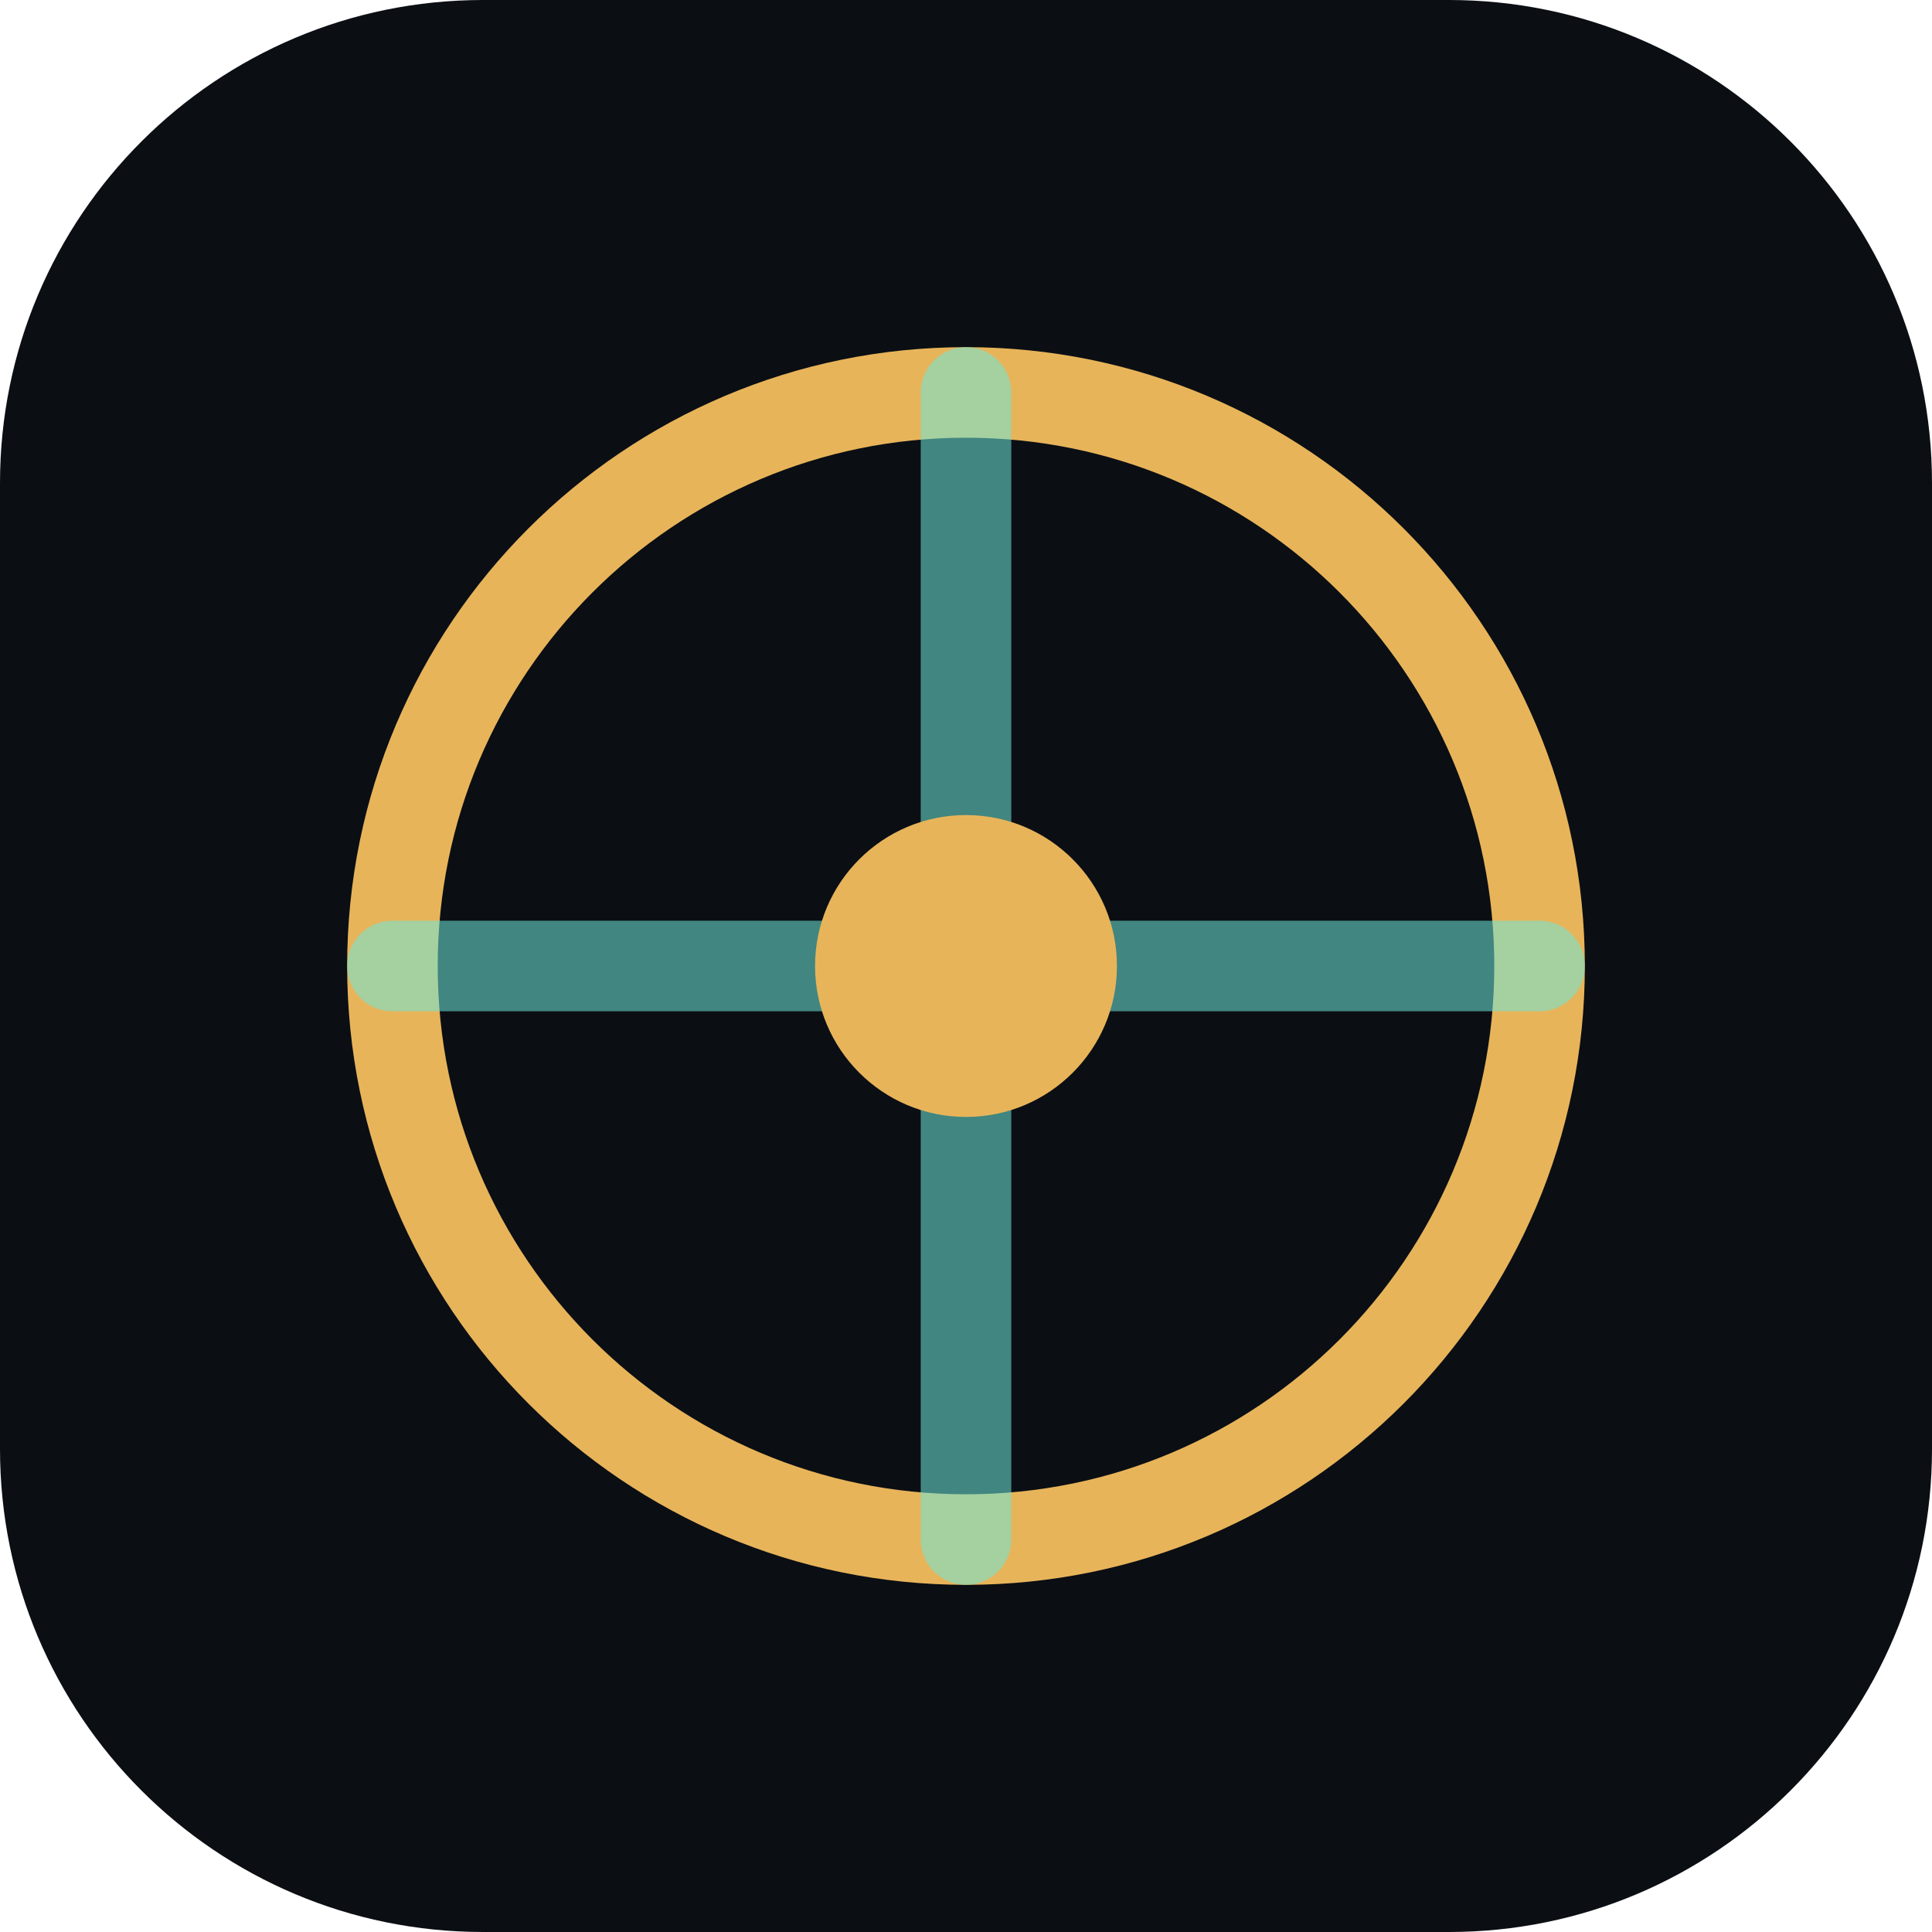
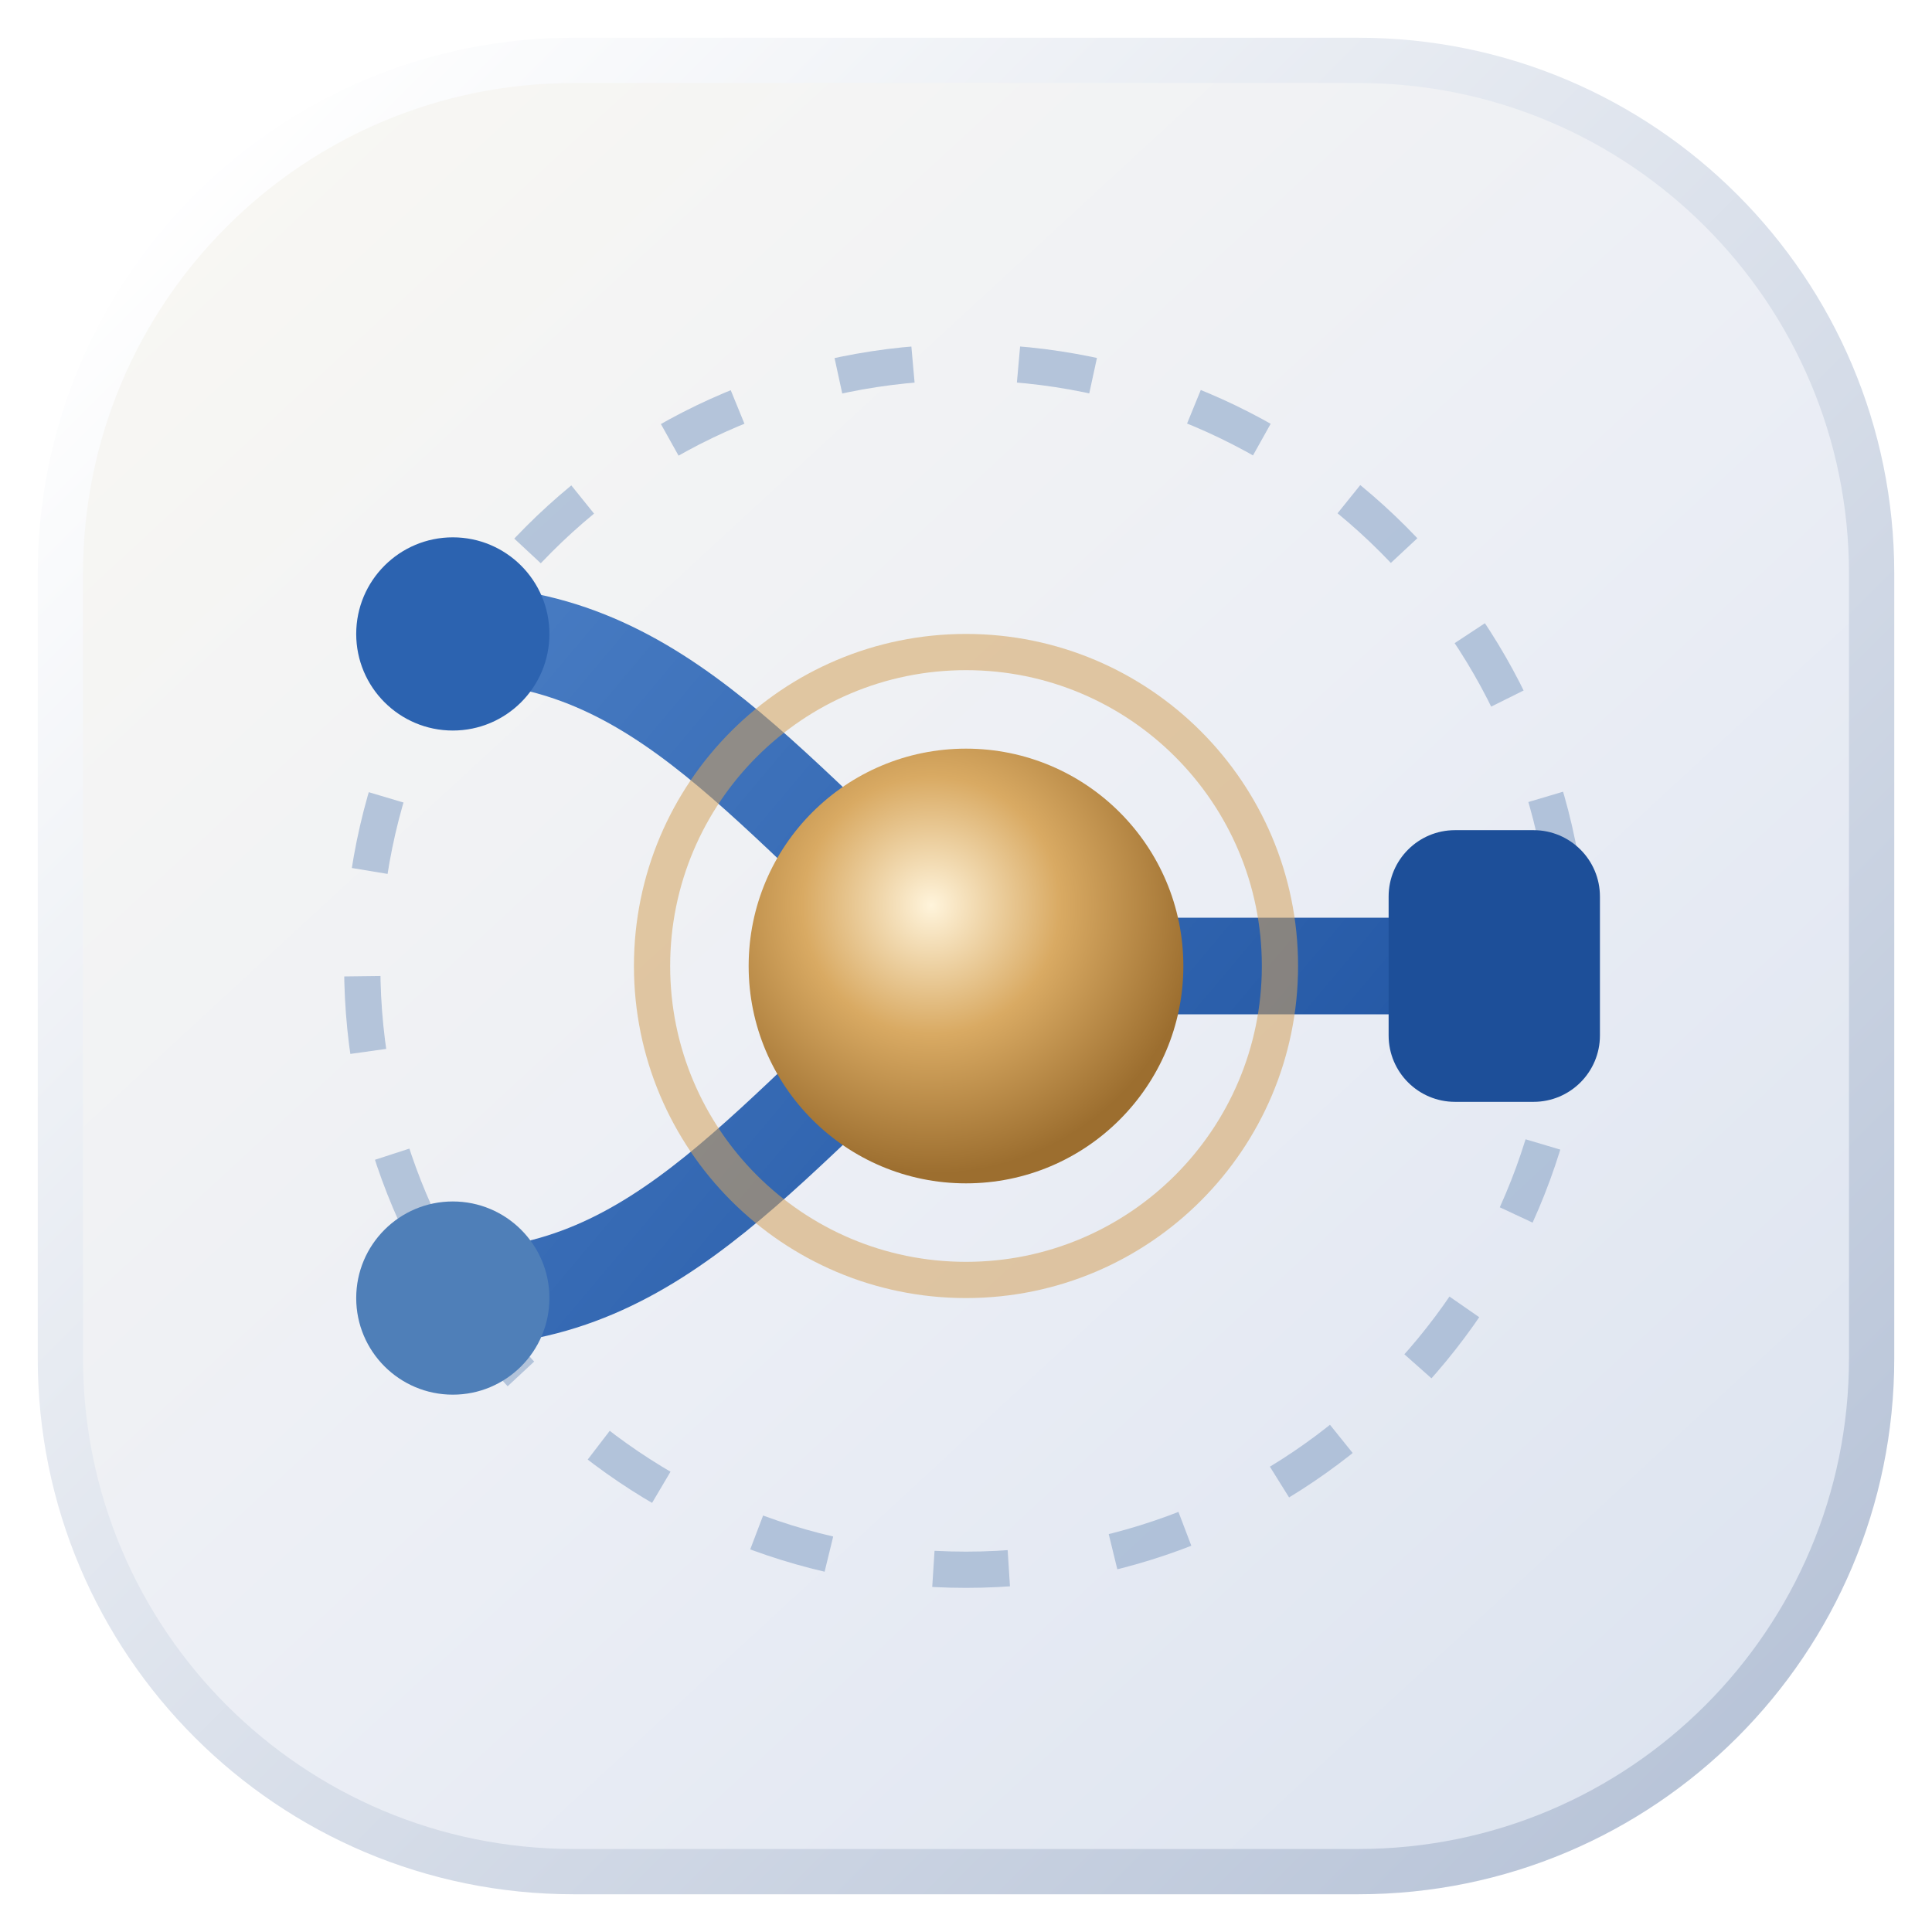
- <svg xmlns="http://www.w3.org/2000/svg" viewBox="0 0 64 64">
-   <rect width="64" height="64" rx="16" fill="#0b0f14" />
-   <circle cx="32" cy="32" r="19" fill="none" stroke="#e8b45a" stroke-width="3" />
-   <path d="M32 13v38M13 32h38" stroke="#6ee7d8" stroke-width="3" stroke-linecap="round" opacity=".55" />
-   <circle cx="32" cy="32" r="5" fill="#e8b45a" />
+ <svg xmlns="http://www.w3.org/2000/svg" viewBox="0 0 64 64" role="img" aria-label="鸿枢 Hongshu">
+   <defs>
+     <linearGradient id="bg" x1="8" y1="6" x2="56" y2="58" gradientUnits="userSpaceOnUse">
+       <stop offset="0" stop-color="#f8f7f3" />
+       <stop offset="0.55" stop-color="#ebeef5" />
+       <stop offset="1" stop-color="#dde4f0" />
+     </linearGradient>
+     <linearGradient id="rim" x1="6" y1="6" x2="58" y2="58" gradientUnits="userSpaceOnUse">
+       <stop offset="0" stop-color="#ffffff" />
+       <stop offset="1" stop-color="#b8c4d8" />
+     </linearGradient>
+     <linearGradient id="arcBlue" x1="12" y1="16" x2="50" y2="48" gradientUnits="userSpaceOnUse">
+       <stop offset="0" stop-color="#4e82c8" />
+       <stop offset="1" stop-color="#194d9c" />
+     </linearGradient>
+     <radialGradient id="core" cx="42%" cy="36%" r="62%">
+       <stop offset="0" stop-color="#fff4db" />
+       <stop offset="0.48" stop-color="#d9aa63" />
+       <stop offset="1" stop-color="#9c6e2f" />
+     </radialGradient>
+   </defs>
+   <rect x="2" y="2" width="60" height="60" rx="17" fill="url(#bg)" stroke="url(#rim)" stroke-width="1.5" />
+   <circle cx="32" cy="32" r="20" fill="none" stroke="#9ab0cf" stroke-width="1.2" stroke-dasharray="2.5 3.5" opacity="0.7" />
+   <path d="M15 21C22 21 25.5 26.5 32 32M15 43C22 43 25.5 37.5 32 32M49 32H32" fill="none" stroke="url(#arcBlue)" stroke-width="3.2" stroke-linecap="round" />
+   <circle cx="15" cy="21" r="3.2" fill="#2c63b0" />
+   <circle cx="15" cy="43" r="3.2" fill="#4f7fb8" />
+   <rect x="46" y="27.5" width="7" height="9" rx="2.2" fill="#1d4f99" />
+   <circle cx="32" cy="32" r="7.2" fill="url(#core)" />
+   <circle cx="32" cy="32" r="10.4" fill="none" stroke="#d3a35c" stroke-width="1.2" opacity="0.55" />
</svg>
